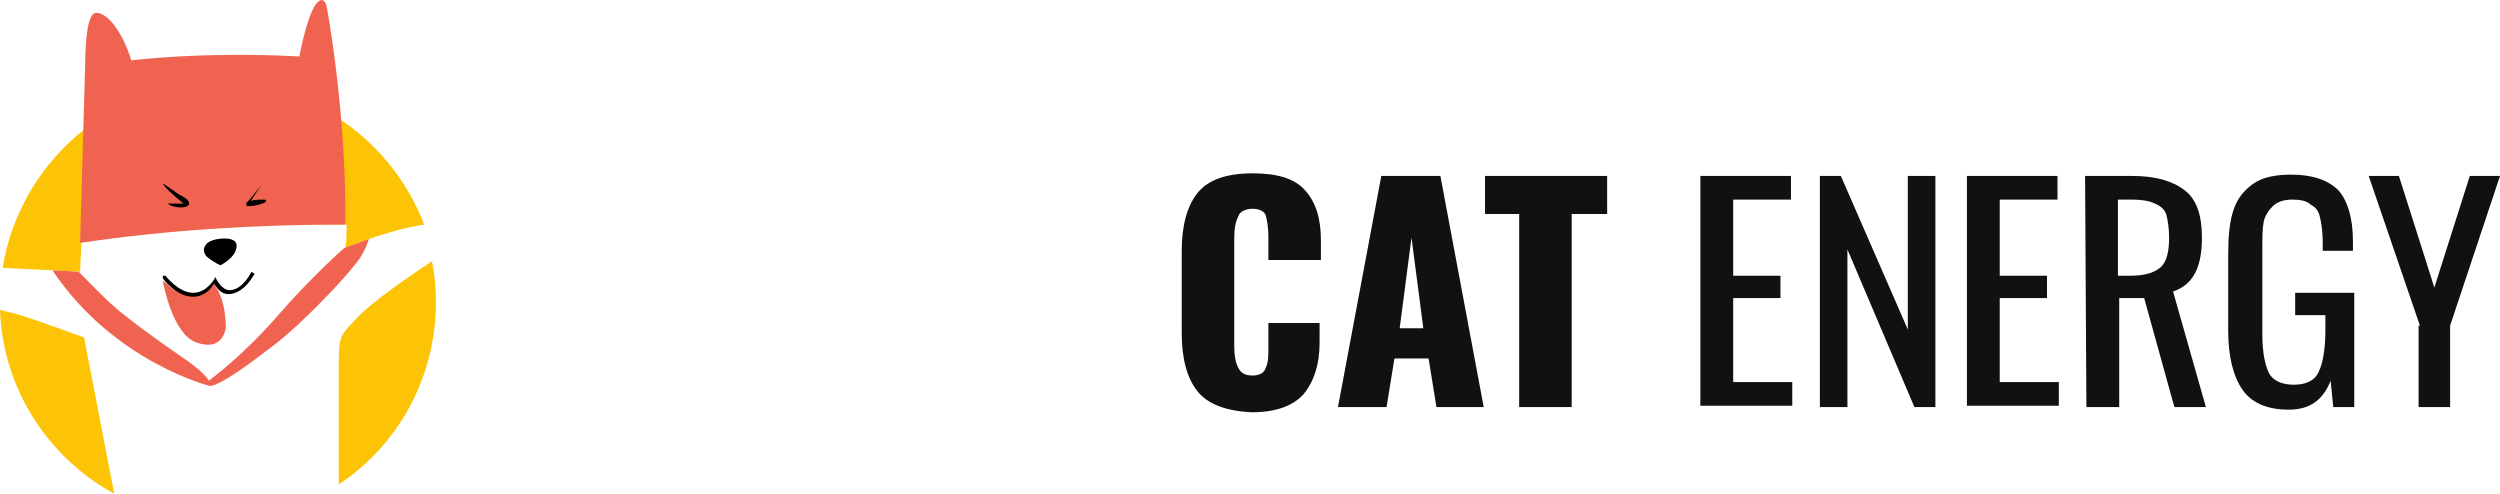
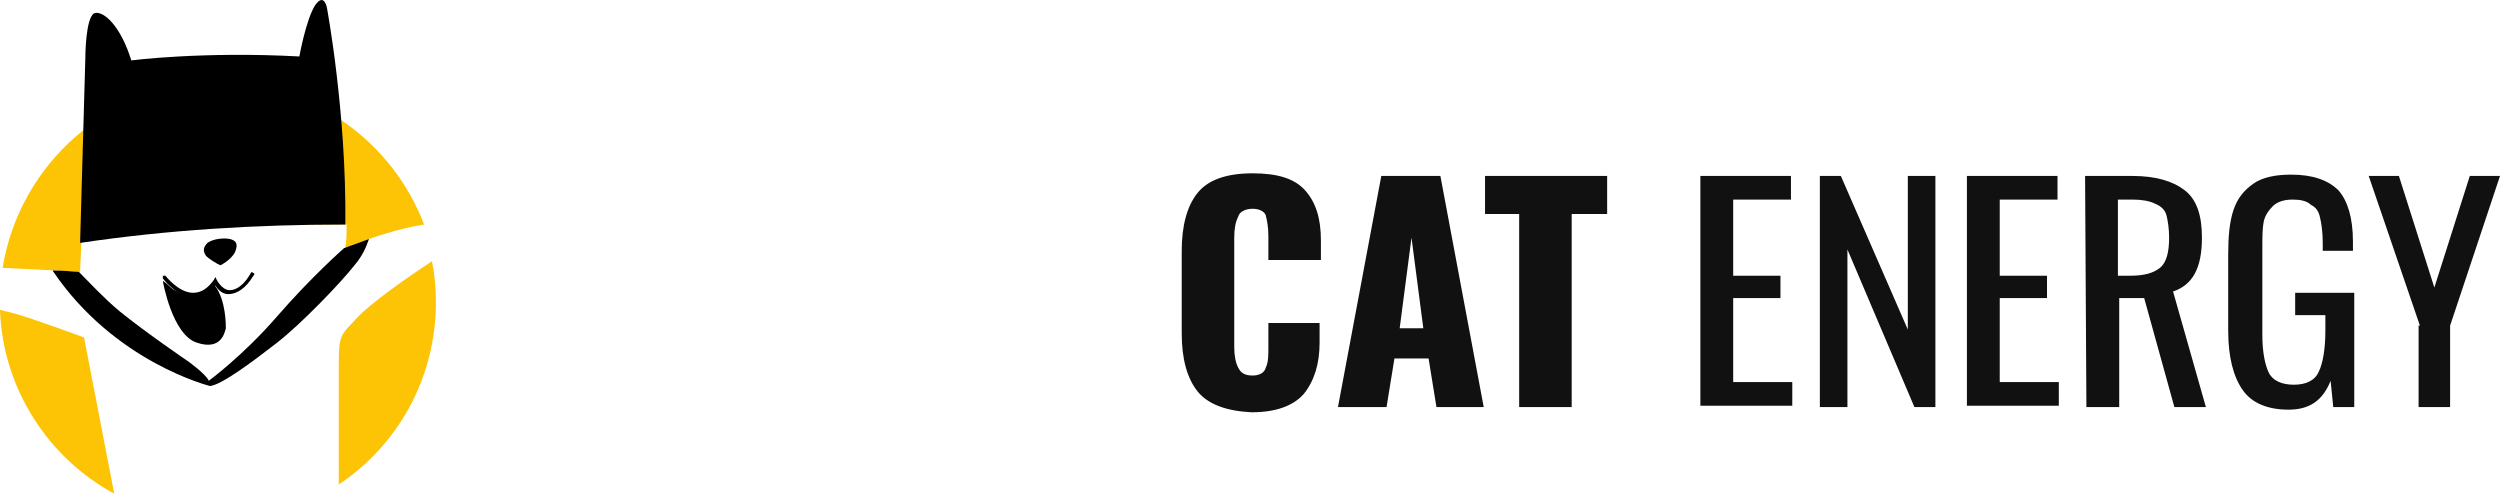
- <svg xmlns="http://www.w3.org/2000/svg" version="1.1" id="Layer_1" x="0" y="0" viewBox="0 0 190.4 37.6" xml:space="preserve">
-   <style>.st0{fill:#fdc305}.st1{fill:#f06351}.st2{fill:#111}</style>
-   <path class="st0" d="M6.1 20.7l.1-2.3c6.7-.9 13.4-1.4 20.2-1.3 0 .6 0 1.2-.1 1.8 0 0 2.9-1.3 6-1.8-2.4-6.3-8.5-10.8-15.6-10.8C8.4 6.3 1.5 12.4.2 20.4c2.2.1 5.9.3 5.9.3zM27.2 24.2c-1.2 1.3-1.4 1.2-1.4 3.5v9.2c4.5-3 7.4-8.1 7.4-13.9 0-1.1-.1-2.1-.3-3.1-1.7 1.1-4.7 3.2-5.7 4.3zM6.4 25.7s-3.8-1.4-5.2-1.8L0 23.6c.2 6 3.7 11.3 8.7 14L6.4 25.7z" />
-   <path class="st1" d="M26.3 17.1C26.4 8.6 24.9.6 24.9.6s-.2-1.2-.9-.2c-.7 1.1-1.2 3.9-1.2 3.9-7.4-.4-12.8.3-12.8.3C9.2 2 7.9.8 7.2 1c-.7.3-.7 3.4-.7 3.4l-.4 14.1c6.7-1 13.5-1.4 20.2-1.4z" />
-   <path d="M12.4 14c0-.1 1 .7 1.4.9s.6.4.6.6c0 .2-.3.3-.6.3s-.9-.1-1-.3H14c.1.1-1.3-1-1.6-1.5zM19.9 14.1s-1 1.3-1.1 1.3c0 .1-.2.3.2.3s1.1-.2 1.2-.3.1-.2-.1-.2-.7 0-1 .1l.8-1.2s.1-.1 0 0zM16.8 20.2s.8-.4 1.1-1c.3-.7 0-.9-.4-1-.5-.1-1.3 0-1.7.3-.4.4-.3.7-.1 1 .2.2.8.6 1.1.7z" />
-   <path class="st1" d="M16.3 21.5s-.2.4-.5.6c-.2.2-.6.4-1 .4-.6 0-1.1-.2-1.5-.4-.2-.1-.4-.3-.5-.4-.2-.2-.4-.3-.4-.3s.7 4.1 2.6 4.7c1.8.6 2.1-.7 2.2-1.1 0-.3 0-2.1-.8-3.2.1-.4 0-.2-.1-.3z" />
+ <svg xmlns="http://www.w3.org/2000/svg" id="Layer_1" x="0" y="0" version="1.1" viewBox="0 0 190.4 37.6" xml:space="preserve">
+   <defs />
+   <path fill="#fdc305" d="M6.1 20.7l.1-2.3c6.7-.9 13.4-1.4 20.2-1.3 0 .6 0 1.2-.1 1.8 0 0 2.9-1.3 6-1.8-2.4-6.3-8.5-10.8-15.6-10.8C8.4 6.3 1.5 12.4.2 20.4c2.2.1 5.9.3 5.9.3zm21.1 3.5c-1.2 1.3-1.4 1.2-1.4 3.5v9.2c4.5-3 7.4-8.1 7.4-13.9 0-1.1-.1-2.1-.3-3.1-1.7 1.1-4.7 3.2-5.7 4.3zM6.4 25.7s-3.8-1.4-5.2-1.8L0 23.6c.2 6 3.7 11.3 8.7 14L6.4 25.7z" />
+   <path d="M26.3 17.1C26.4 8.6 24.9.6 24.9.6s-.2-1.2-.9-.2c-.7 1.1-1.2 3.9-1.2 3.9-7.4-.4-12.8.3-12.8.3C9.2 2 7.9.8 7.2 1c-.7.3-.7 3.4-.7 3.4l-.4 14.1c6.7-1 13.5-1.4 20.2-1.4z" class="st1" />
+   <path d="M12.4 14c0-.1 1 .7 1.4.9s.6.4.6.6c0 .2-.3.3-.6.3s-.9-.1-1-.3H14c.1.1-1.3-1-1.6-1.5zm7.5.1s-1 1.3-1.1 1.3c0 .1-.2.3.2.3s1.1-.2 1.2-.3.1-.2-.1-.2-.7 0-1 .1l.8-1.2s.1-.1 0 0zm-3.1 6.1s.8-.4 1.1-1c.3-.7 0-.9-.4-1-.5-.1-1.3 0-1.7.3-.4.4-.3.7-.1 1 .2.2.8.6 1.1.7z" />
+   <path d="M16.3 21.5s-.2.4-.5.6c-.2.2-.6.4-1 .4-.6 0-1.1-.2-1.5-.4-.2-.1-.4-.3-.5-.4-.2-.2-.4-.3-.4-.3s.7 4.1 2.6 4.7c1.8.6 2.1-.7 2.2-1.1 0-.3 0-2.1-.8-3.2.1-.4 0-.2-.1-.3z" class="st1" />
  <path d="M14.7 22.6c-1.3 0-2.3-1.4-2.3-1.4V21h.2s1 1.3 2.1 1.3c.6 0 1.1-.3 1.6-1l.1-.2.1.2s.4.8 1 .8c.5 0 1.1-.4 1.6-1.3 0-.1.1-.1.2 0 .1 0 .1.1 0 .2-.6 1-1.3 1.4-1.9 1.4s-.9-.5-1.1-.8c-.4.7-1 1-1.6 1z" />
-   <path class="st1" d="M26.2 18.9s-2.5 2.2-5.1 5.2-5.2 4.9-5.2 4.9c-.2-.5-1.6-1.5-1.6-1.5s-3.1-2.1-5.2-3.8c-1.2-1-2.3-2.2-3.1-3-.3 0-1.1-.1-2-.1 4.7 7 12 8.8 12 8.8.9-.1 3.3-1.9 5.1-3.3 1.8-1.4 4.8-4.5 5.9-5.9.6-.7.9-1.4 1.1-2-1.1.4-1.9.7-1.9.7z" />
-   <g>
-     <path class="st2" d="M1.2 19.6c-.8-1-1.2-2.5-1.2-4.4V8.9C0 7 .4 5.5 1.2 4.5S3.4 3 5.4 3c1.9 0 3.2.4 4 1.3.8.9 1.2 2.1 1.2 3.8v1.5h-4V7.8c0-.7-.1-1.2-.2-1.6-.1-.3-.5-.5-1-.5s-1 .2-1.1.6c-.2.4-.3.9-.3 1.6v8.3c0 .7.1 1.2.3 1.6.2.4.5.6 1.1.6.5 0 .9-.2 1-.6.2-.4.2-.9.2-1.6v-1.8h3.9v1.5c0 1.6-.4 2.9-1.2 3.9-.8.9-2.1 1.4-4 1.4-1.9-.1-3.3-.6-4.1-1.6zM15.2 3.2h4.5L23 20.8h-3.6l-.6-3.7h-2.6l-.6 3.7h-3.7l3.3-17.6zm3.2 11.6l-.9-6.9-.9 6.9h1.8zM25.8 6.1h-2.7V3.2h9.3v2.9h-2.7v14.7h-4V6.1h.1zM39.5 3.2h6.9V5H42v5.8h3.6v1.7H42v6.4h4.5v1.8h-7V3.2zM48.5 3.2h1.7l5.1 11.7V3.2h2.1v17.6h-1.6l-5.1-12v12h-2.1V3.2h-.1zM59.8 3.2h6.9V5h-4.4v5.8h3.6v1.7h-3.6v6.4h4.5v1.8h-7V3.2zM68.8 3.2h3.6c1.8 0 3.1.4 4 1.1s1.3 1.9 1.3 3.6c0 2.3-.7 3.6-2.2 4.1l2.5 8.8h-2.4l-2.3-8.3h-1.9v8.3h-2.5l-.1-17.6zm3.4 7.6c1.1 0 1.8-.2 2.3-.6.5-.4.7-1.2.7-2.3 0-.7-.1-1.3-.2-1.7s-.4-.7-.9-.9c-.4-.2-1-.3-1.7-.3h-1.1v5.8h.9zM80.8 19.5c-.7-1-1.1-2.5-1.1-4.5V9.2c0-1.4.1-2.5.4-3.4s.8-1.5 1.5-2 1.7-.7 2.9-.7c1.6 0 2.8.4 3.6 1.2.7.8 1.1 2.1 1.1 3.9v.7h-2.3v-.6c0-.8-.1-1.5-.2-1.9-.1-.5-.3-.8-.7-1-.3-.3-.8-.4-1.4-.4-.7 0-1.2.2-1.5.5s-.6.7-.7 1.2-.1 1.2-.1 2.1v6.5c0 1.3.2 2.3.5 2.9s1 .9 1.9.9 1.6-.3 1.9-1c.3-.6.5-1.7.5-3.1v-1.2h-2.3v-1.7h4.5v8.7h-1.6l-.2-2c-.6 1.5-1.6 2.2-3.2 2.2s-2.8-.5-3.5-1.5zM94.3 14.6L90.4 3.2h2.3l2.7 8.5 2.7-8.5h2.3l-3.8 11.4v6.2h-2.4v-6.2h.1z" transform="translate(90 10.2)" />
-   </g>
+   <path d="M26.2 18.9s-2.5 2.2-5.1 5.2-5.2 4.9-5.2 4.9c-.2-.5-1.6-1.5-1.6-1.5s-3.1-2.1-5.2-3.8c-1.2-1-2.3-2.2-3.1-3-.3 0-1.1-.1-2-.1 4.7 7 12 8.8 12 8.8.9-.1 3.3-1.9 5.1-3.3 1.8-1.4 4.8-4.5 5.9-5.9.6-.7.9-1.4 1.1-2-1.1.4-1.9.7-1.9.7z" class="st1" />
+   <path fill="#111" d="M1.2 19.6c-.8-1-1.2-2.5-1.2-4.4V8.9C0 7 .4 5.5 1.2 4.5S3.4 3 5.4 3c1.9 0 3.2.4 4 1.3.8.9 1.2 2.1 1.2 3.8v1.5h-4V7.8c0-.7-.1-1.2-.2-1.6-.1-.3-.5-.5-1-.5s-1 .2-1.1.6c-.2.4-.3.9-.3 1.6v8.3c0 .7.1 1.2.3 1.6.2.4.5.6 1.1.6.5 0 .9-.2 1-.6.2-.4.2-.9.2-1.6v-1.8h3.9v1.5c0 1.6-.4 2.9-1.2 3.9-.8.9-2.1 1.4-4 1.4-1.9-.1-3.3-.6-4.1-1.6zm14-16.4h4.5L23 20.8h-3.6l-.6-3.7h-2.6l-.6 3.7h-3.7l3.3-17.6zm3.2 11.6l-.9-6.9-.9 6.9h1.8zm7.4-8.7h-2.7V3.2h9.3v2.9h-2.7v14.7h-4V6.1h.1zm13.7-2.9h6.9V5H42v5.8h3.6v1.7H42v6.4h4.5v1.8h-7V3.2zm9 0h1.7l5.1 11.7V3.2h2.1v17.6h-1.6l-5.1-12v12h-2.1V3.2h-.1zm11.3 0h6.9V5h-4.4v5.8h3.6v1.7h-3.6v6.4h4.5v1.8h-7V3.2zm9 0h3.6c1.8 0 3.1.4 4 1.1s1.3 1.9 1.3 3.6c0 2.3-.7 3.6-2.2 4.1l2.5 8.8h-2.4l-2.3-8.3h-1.9v8.3h-2.5l-.1-17.6zm3.4 7.6c1.1 0 1.8-.2 2.3-.6.5-.4.7-1.2.7-2.3 0-.7-.1-1.3-.2-1.7s-.4-.7-.9-.9c-.4-.2-1-.3-1.7-.3h-1.1v5.8h.9zm8.6 8.7c-.7-1-1.1-2.5-1.1-4.5V9.2c0-1.4.1-2.5.4-3.4s.8-1.5 1.5-2 1.7-.7 2.9-.7c1.6 0 2.8.4 3.6 1.2.7.8 1.1 2.1 1.1 3.9v.7h-2.3v-.6c0-.8-.1-1.5-.2-1.9-.1-.5-.3-.8-.7-1-.3-.3-.8-.4-1.4-.4-.7 0-1.2.2-1.5.5s-.6.7-.7 1.2-.1 1.2-.1 2.1v6.5c0 1.3.2 2.3.5 2.9s1 .9 1.9.9 1.6-.3 1.9-1c.3-.6.5-1.7.5-3.1v-1.2h-2.3v-1.7h4.5v8.7h-1.6l-.2-2c-.6 1.5-1.6 2.2-3.2 2.2s-2.8-.5-3.5-1.5zm13.5-4.9L90.4 3.2h2.3l2.7 8.5 2.7-8.5h2.3l-3.8 11.4v6.2h-2.4v-6.2h.1z" transform="translate(90 10.2)" />
</svg>
